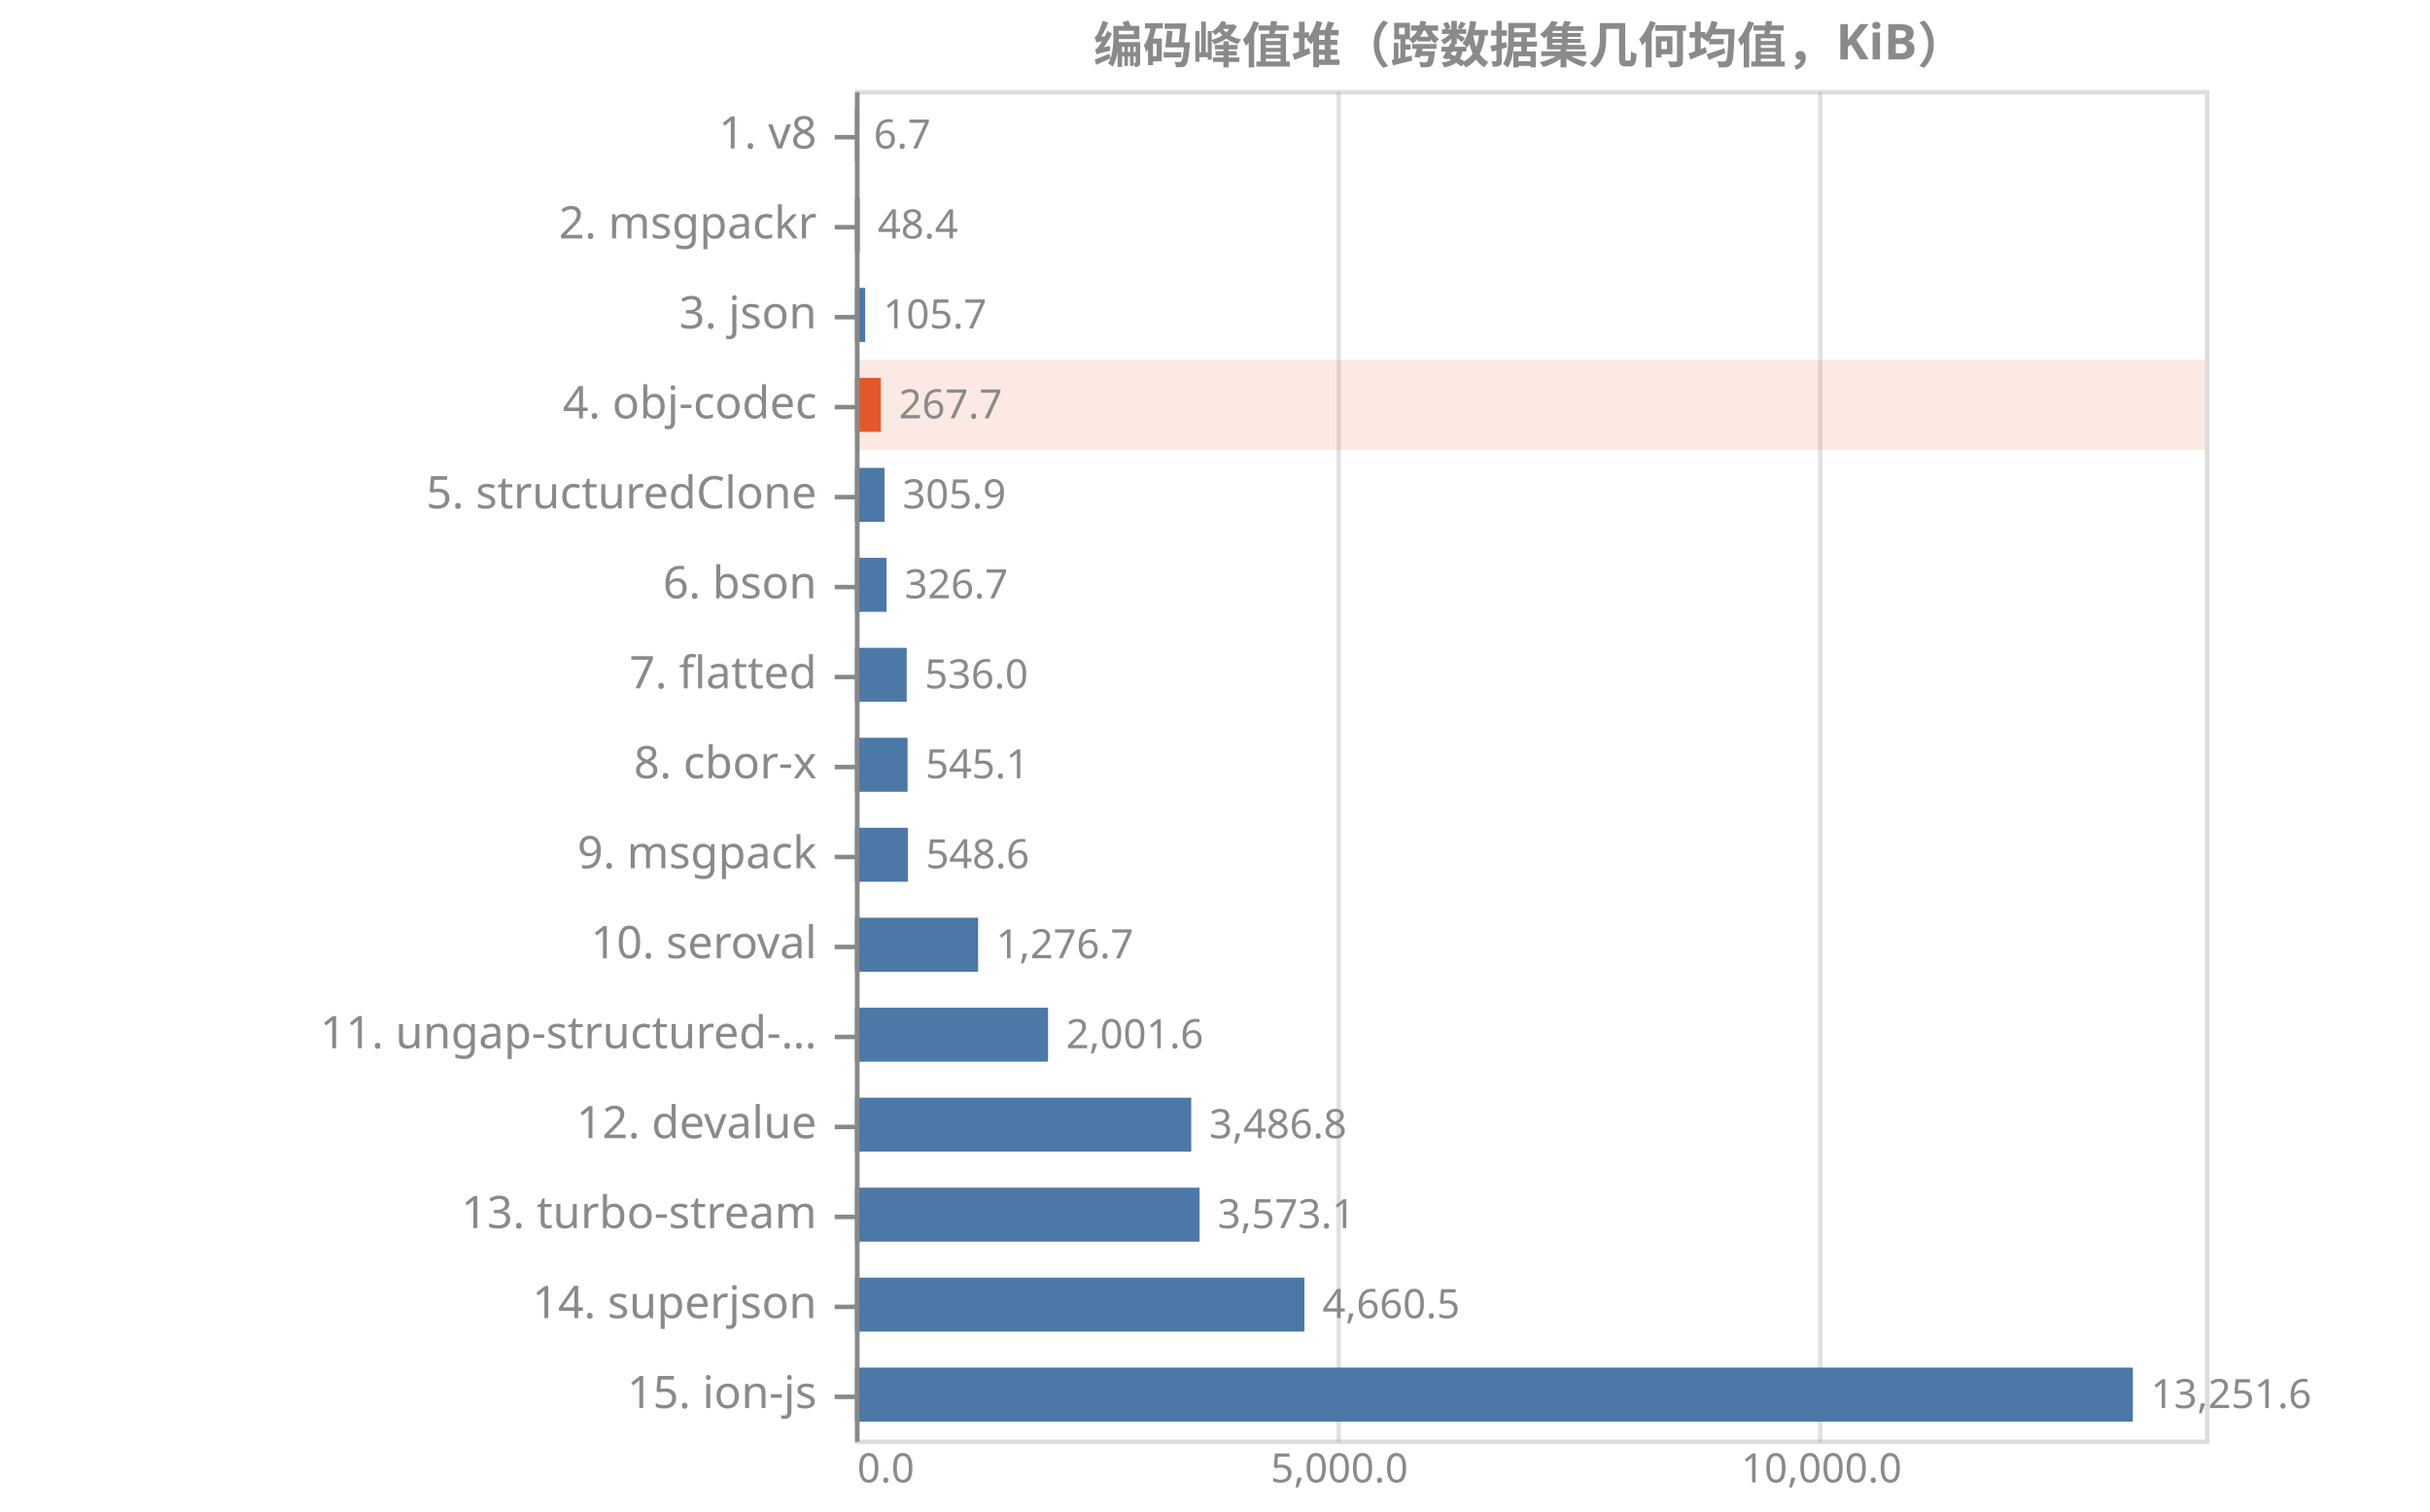
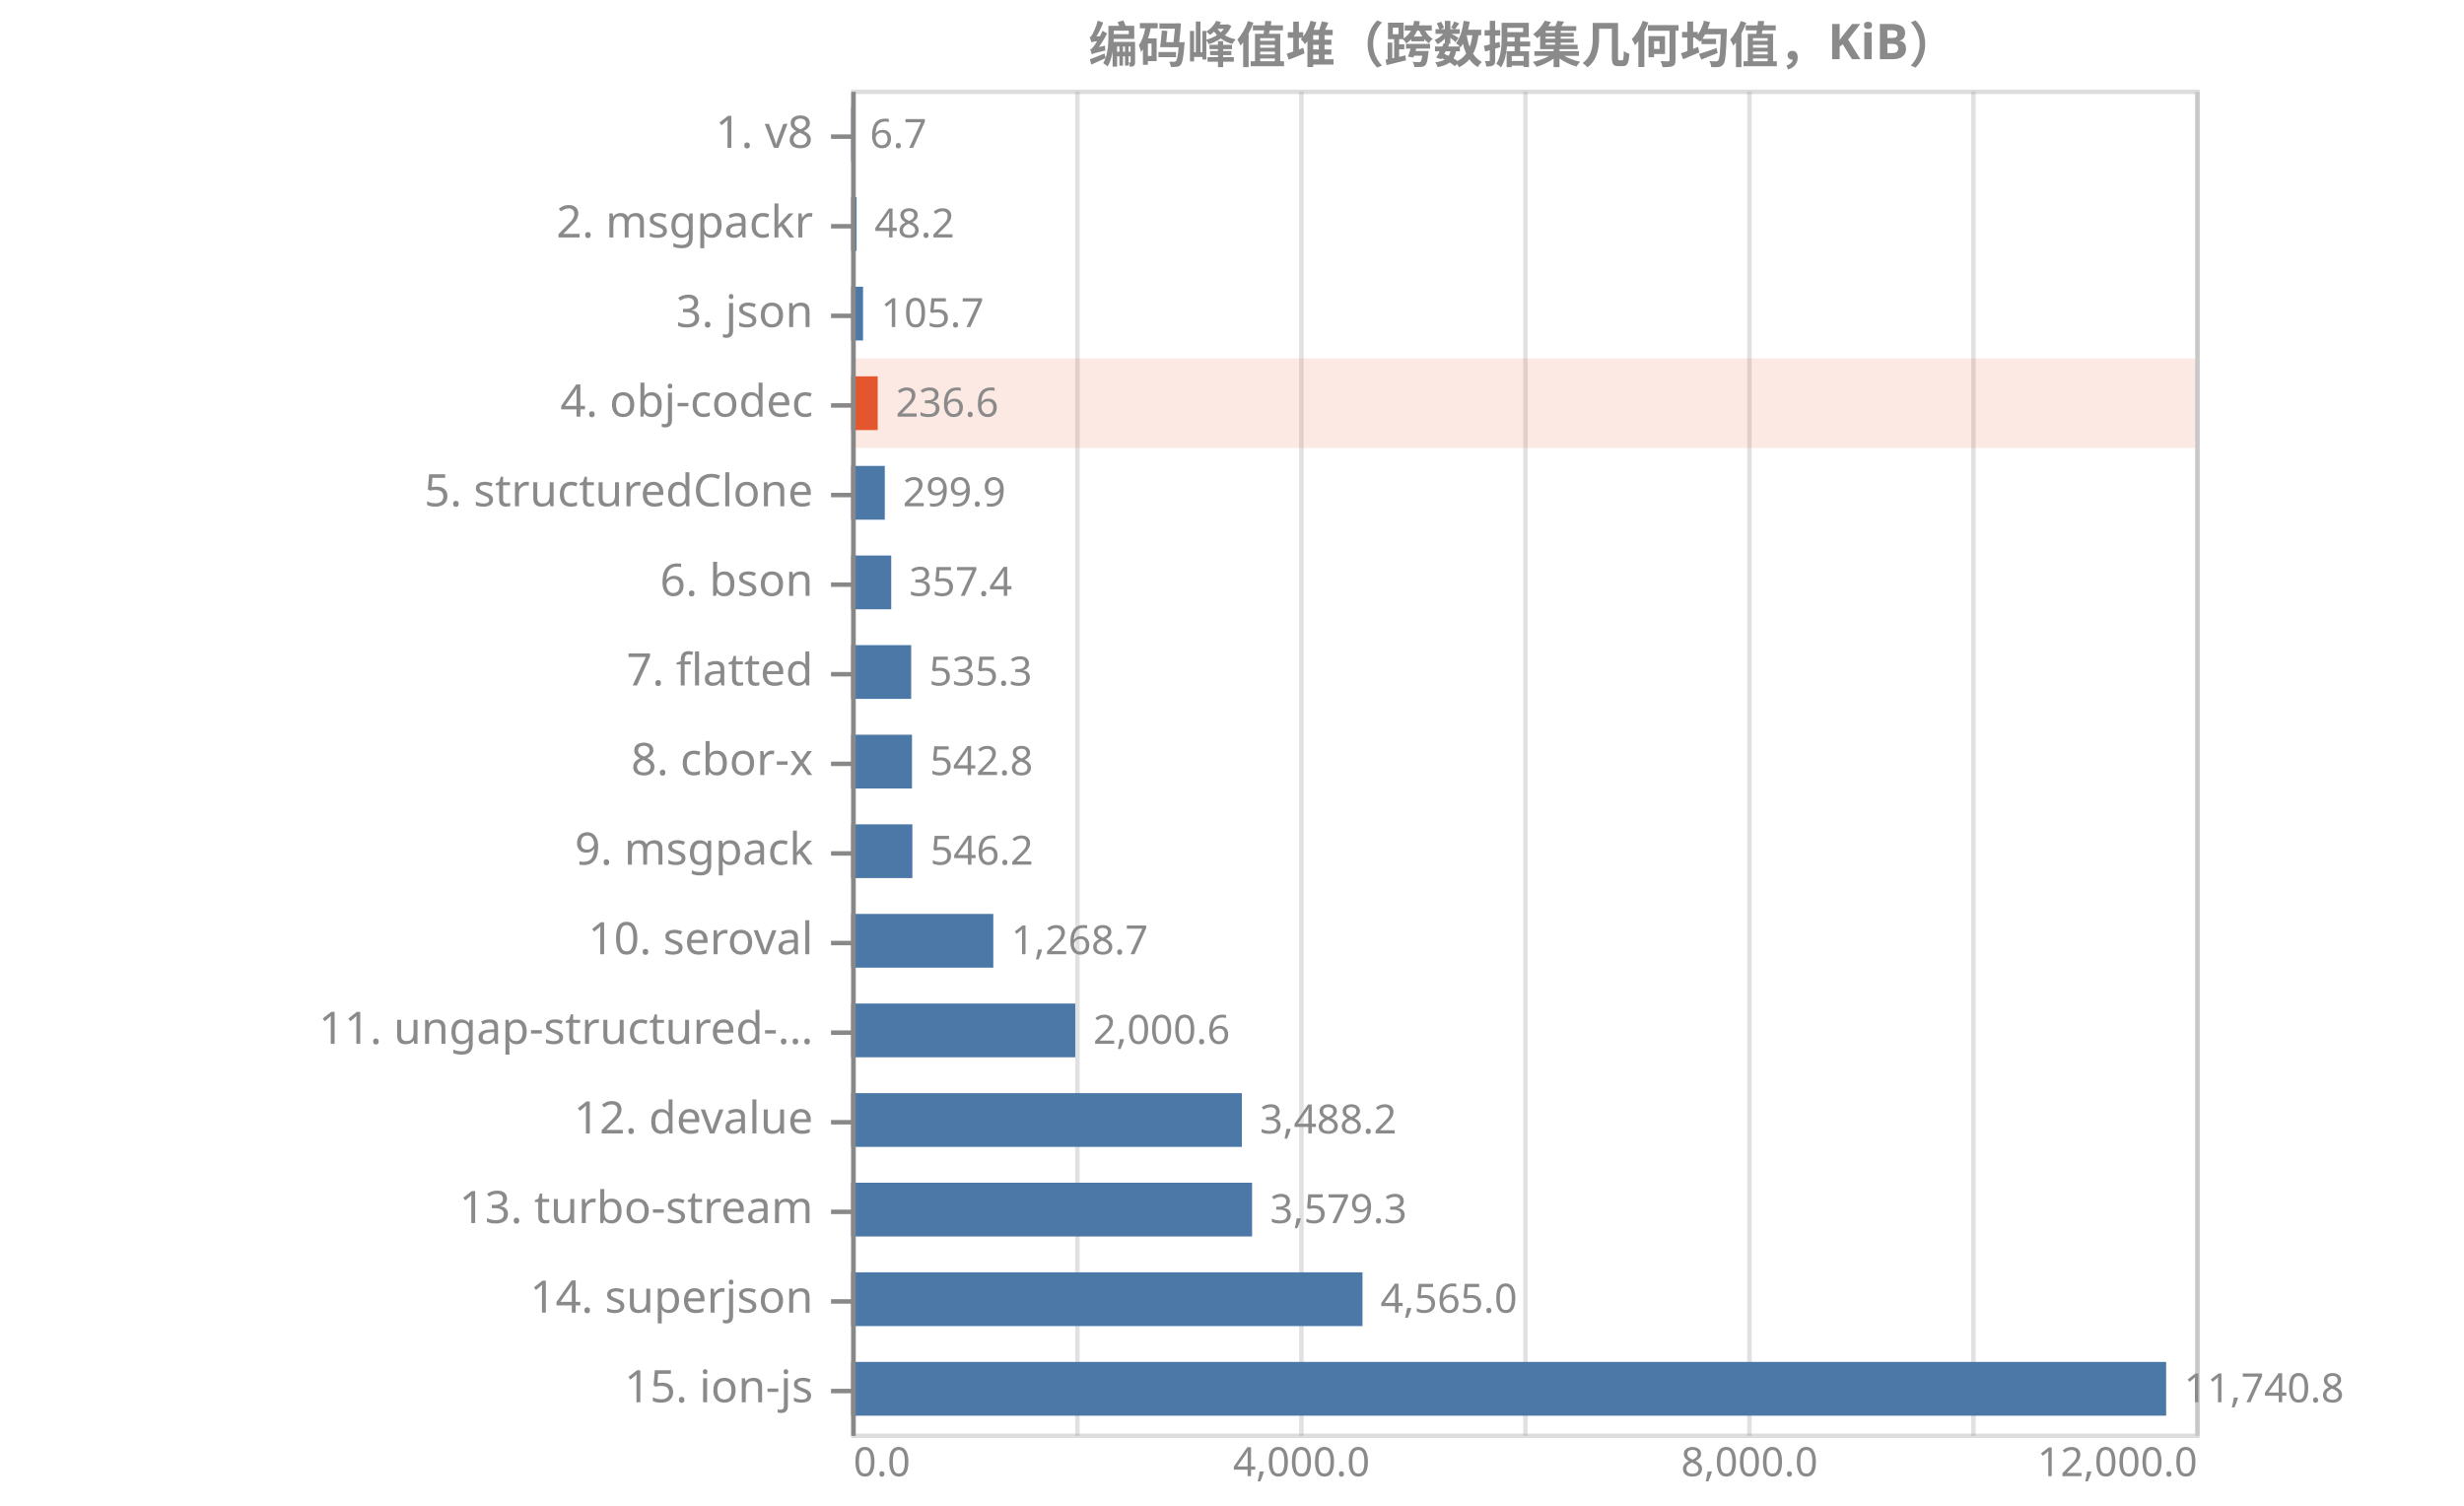
- <svg xmlns="http://www.w3.org/2000/svg" version="1.1" class="marks" width="540" height="336" viewBox="0 0 540 336">
+ <svg xmlns="http://www.w3.org/2000/svg" version="1.1" class="marks" width="550" height="336" viewBox="0 0 550 336">
  <g fill="none" stroke-miterlimit="4" transform="translate(190,20)">
    <g class="mark-group role-frame root" role="graphics-object" aria-roledescription="group mark container">
      <g transform="translate(0,0)">
        <path class="background" aria-hidden="true" d="M0.5,0.5h300v300h-300Z" stroke="#ddd" />
        <g>
          <g class="mark-group role-axis" aria-hidden="true">
            <g transform="translate(0.5,300.5)">
              <path class="background" aria-hidden="true" d="M0,0h0v0h0Z" pointer-events="none" />
              <g>
                <g class="mark-rule role-axis-grid" pointer-events="none">
                  <line transform="translate(0,0)" x2="0" y2="-300" stroke="#88888840" stroke-width="1" opacity="1" />
-                   <line transform="translate(107,0)" x2="0" y2="-300" stroke="#88888840" stroke-width="1" opacity="1" />
-                   <line transform="translate(214,0)" x2="0" y2="-300" stroke="#88888840" stroke-width="1" opacity="1" />
+                   <line transform="translate(50,0)" x2="0" y2="-300" stroke="#88888840" stroke-width="1" opacity="1" />
+                   <line transform="translate(100,0)" x2="0" y2="-300" stroke="#88888840" stroke-width="1" opacity="1" />
+                   <line transform="translate(150,0)" x2="0" y2="-300" stroke="#88888840" stroke-width="1" opacity="1" />
+                   <line transform="translate(200,0)" x2="0" y2="-300" stroke="#88888840" stroke-width="1" opacity="1" />
+                   <line transform="translate(250,0)" x2="0" y2="-300" stroke="#88888840" stroke-width="1" opacity="1" />
+                   <line transform="translate(300,0)" x2="0" y2="-300" stroke="#88888840" stroke-width="1" opacity="1" />
                </g>
              </g>
              <path class="foreground" aria-hidden="true" d="" pointer-events="none" display="none" />
            </g>
          </g>
-           <g class="mark-group role-axis" role="graphics-symbol" aria-roledescription="axis" aria-label="X-axis for a linear scale with values from 0.0 to 14,000.0">
+           <g class="mark-group role-axis" role="graphics-symbol" aria-roledescription="axis" aria-label="X-axis for a linear scale with values from 0.0 to 12,000.0">
            <g transform="translate(0.5,300.5)">
              <path class="background" aria-hidden="true" d="M0,0h0v0h0Z" pointer-events="none" />
              <g>
                <g class="mark-text role-axis-label" pointer-events="none">
                  <text text-anchor="start" transform="translate(0,9)" font-family="sans-serif" font-size="9px" fill="#8a8a8a" opacity="1">0.0</text>
-                   <text text-anchor="middle" transform="translate(107.1429,9)" font-family="sans-serif" font-size="9px" fill="#8a8a8a" opacity="1">5,000.0</text>
-                   <text text-anchor="middle" transform="translate(214.2857,9)" font-family="sans-serif" font-size="9px" fill="#8a8a8a" opacity="1">10,000.0</text>
+                   <text text-anchor="middle" transform="translate(50,9)" font-family="sans-serif" font-size="9px" fill="#8a8a8a" opacity="0">2,000.0</text>
+                   <text text-anchor="middle" transform="translate(100,9)" font-family="sans-serif" font-size="9px" fill="#8a8a8a" opacity="1">4,000.0</text>
+                   <text text-anchor="middle" transform="translate(150,9)" font-family="sans-serif" font-size="9px" fill="#8a8a8a" opacity="0">6,000.0</text>
+                   <text text-anchor="middle" transform="translate(200,9)" font-family="sans-serif" font-size="9px" fill="#8a8a8a" opacity="1">8,000.0</text>
+                   <text text-anchor="middle" transform="translate(250,9)" font-family="sans-serif" font-size="9px" fill="#8a8a8a" opacity="0">10,000.0</text>
+                   <text text-anchor="end" transform="translate(300,9)" font-family="sans-serif" font-size="9px" fill="#8a8a8a" opacity="1">12,000.0</text>
                </g>
              </g>
              <path class="foreground" aria-hidden="true" d="" pointer-events="none" display="none" />
            </g>
          </g>
          <g class="mark-rect role-mark layer_0_marks" role="graphics-object" aria-roledescription="rect mark container">
            <path aria-label="label: 1. v8" role="graphics-symbol" aria-roledescription="rect mark" d="M0,0h300v20h-300Z" fill="#e4572e" opacity="0" />
            <path aria-label="label: 2. msgpackr" role="graphics-symbol" aria-roledescription="rect mark" d="M0,20h300v20h-300Z" fill="#e4572e" opacity="0" />
            <path aria-label="label: 3. json" role="graphics-symbol" aria-roledescription="rect mark" d="M0,40h300v20h-300Z" fill="#e4572e" opacity="0" />
            <path aria-label="label: 4. obj-codec" role="graphics-symbol" aria-roledescription="rect mark" d="M0,60h300v20h-300Z" fill="#e4572e" opacity="0.13" />
            <path aria-label="label: 5. structuredClone" role="graphics-symbol" aria-roledescription="rect mark" d="M0,80h300v20h-300Z" fill="#e4572e" opacity="0" />
            <path aria-label="label: 6. bson" role="graphics-symbol" aria-roledescription="rect mark" d="M0,100h300v20h-300Z" fill="#e4572e" opacity="0" />
            <path aria-label="label: 7. flatted" role="graphics-symbol" aria-roledescription="rect mark" d="M0,120h300v20h-300Z" fill="#e4572e" opacity="0" />
            <path aria-label="label: 8. cbor-x" role="graphics-symbol" aria-roledescription="rect mark" d="M0,140h300v20h-300Z" fill="#e4572e" opacity="0" />
            <path aria-label="label: 9. msgpack" role="graphics-symbol" aria-roledescription="rect mark" d="M0,160h300v20h-300Z" fill="#e4572e" opacity="0" />
            <path aria-label="label: 10. seroval" role="graphics-symbol" aria-roledescription="rect mark" d="M0,180h300v20h-300Z" fill="#e4572e" opacity="0" />
            <path aria-label="label: 11. ungap-structured-clone" role="graphics-symbol" aria-roledescription="rect mark" d="M0,200h300v20h-300Z" fill="#e4572e" opacity="0" />
            <path aria-label="label: 12. devalue" role="graphics-symbol" aria-roledescription="rect mark" d="M0,220h300v20h-300Z" fill="#e4572e" opacity="0" />
            <path aria-label="label: 13. turbo-stream" role="graphics-symbol" aria-roledescription="rect mark" d="M0,240h300v20h-300Z" fill="#e4572e" opacity="0" />
            <path aria-label="label: 14. superjson" role="graphics-symbol" aria-roledescription="rect mark" d="M0,260h300v20h-300Z" fill="#e4572e" opacity="0" />
            <path aria-label="label: 15. ion-js" role="graphics-symbol" aria-roledescription="rect mark" d="M0,280h300v20h-300Z" fill="#e4572e" opacity="0" />
          </g>
          <g class="mark-rect role-mark layer_1_marks" role="graphics-object" aria-roledescription="rect mark container">
-             <path aria-label="value: 6.7; label: 1. v8" role="graphics-symbol" aria-roledescription="bar" d="M0,4h0.143v12h-0.143Z" fill="#4c78a8" />
-             <path aria-label="value: 48.4; label: 2. msgpackr" role="graphics-symbol" aria-roledescription="bar" d="M0,24h1.038v12h-1.038Z" fill="#4c78a8" />
-             <path aria-label="value: 105.7; label: 3. json" role="graphics-symbol" aria-roledescription="bar" d="M0,44h2.266v12h-2.266Z" fill="#4c78a8" />
-             <path aria-label="value: 267.7; label: 4. obj-codec" role="graphics-symbol" aria-roledescription="bar" d="M0,64h5.736v12h-5.736Z" fill="#e4572e" />
-             <path aria-label="value: 305.9; label: 5. structuredClone" role="graphics-symbol" aria-roledescription="bar" d="M0,84h6.555v12h-6.555Z" fill="#4c78a8" />
-             <path aria-label="value: 326.7; label: 6. bson" role="graphics-symbol" aria-roledescription="bar" d="M0,104h7.001v12h-7.001Z" fill="#4c78a8" />
-             <path aria-label="value: 536.0; label: 7. flatted" role="graphics-symbol" aria-roledescription="bar" d="M0,124h11.486v12h-11.486Z" fill="#4c78a8" />
-             <path aria-label="value: 545.1; label: 8. cbor-x" role="graphics-symbol" aria-roledescription="bar" d="M0,144h11.68v12h-11.68Z" fill="#4c78a8" />
-             <path aria-label="value: 548.6; label: 9. msgpack" role="graphics-symbol" aria-roledescription="bar" d="M0,164h11.755v12h-11.755Z" fill="#4c78a8" />
-             <path aria-label="value: 1,276.7; label: 10. seroval" role="graphics-symbol" aria-roledescription="bar" d="M0,184h27.357v12h-27.357Z" fill="#4c78a8" />
-             <path aria-label="value: 2,001.6; label: 11. ungap-structured-clone" role="graphics-symbol" aria-roledescription="bar" d="M0,204h42.892v12h-42.892Z" fill="#4c78a8" />
-             <path aria-label="value: 3,486.8; label: 12. devalue" role="graphics-symbol" aria-roledescription="bar" d="M0,224h74.718v12h-74.718Z" fill="#4c78a8" />
-             <path aria-label="value: 3,573.1; label: 13. turbo-stream" role="graphics-symbol" aria-roledescription="bar" d="M0,244h76.566v12h-76.566Z" fill="#4c78a8" />
-             <path aria-label="value: 4,660.5; label: 14. superjson" role="graphics-symbol" aria-roledescription="bar" d="M0,264h99.867v12h-99.867Z" fill="#4c78a8" />
-             <path aria-label="value: 13,251.6; label: 15. ion-js" role="graphics-symbol" aria-roledescription="bar" d="M0,284h283.963v12h-283.963Z" fill="#4c78a8" />
+             <path aria-label="value: 6.7; label: 1. v8" role="graphics-symbol" aria-roledescription="bar" d="M0,4h0.167v12h-0.167Z" fill="#4c78a8" />
+             <path aria-label="value: 48.2; label: 2. msgpackr" role="graphics-symbol" aria-roledescription="bar" d="M0,24h1.204v12h-1.204Z" fill="#4c78a8" />
+             <path aria-label="value: 105.7; label: 3. json" role="graphics-symbol" aria-roledescription="bar" d="M0,44h2.644v12h-2.644Z" fill="#4c78a8" />
+             <path aria-label="value: 236.6; label: 4. obj-codec" role="graphics-symbol" aria-roledescription="bar" d="M0,64h5.915v12h-5.915Z" fill="#e4572e" />
+             <path aria-label="value: 299.9; label: 5. structuredClone" role="graphics-symbol" aria-roledescription="bar" d="M0,84h7.498v12h-7.498Z" fill="#4c78a8" />
+             <path aria-label="value: 357.4; label: 6. bson" role="graphics-symbol" aria-roledescription="bar" d="M0,104h8.935v12h-8.935Z" fill="#4c78a8" />
+             <path aria-label="value: 535.3; label: 7. flatted" role="graphics-symbol" aria-roledescription="bar" d="M0,124h13.383v12h-13.383Z" fill="#4c78a8" />
+             <path aria-label="value: 542.8; label: 8. cbor-x" role="graphics-symbol" aria-roledescription="bar" d="M0,144h13.571v12h-13.571Z" fill="#4c78a8" />
+             <path aria-label="value: 546.2; label: 9. msgpack" role="graphics-symbol" aria-roledescription="bar" d="M0,164h13.654v12h-13.654Z" fill="#4c78a8" />
+             <path aria-label="value: 1,268.7; label: 10. seroval" role="graphics-symbol" aria-roledescription="bar" d="M0,184h31.718v12h-31.718Z" fill="#4c78a8" />
+             <path aria-label="value: 2,000.6; label: 11. ungap-structured-clone" role="graphics-symbol" aria-roledescription="bar" d="M0,204h50.015v12h-50.015Z" fill="#4c78a8" />
+             <path aria-label="value: 3,488.2; label: 12. devalue" role="graphics-symbol" aria-roledescription="bar" d="M0,224h87.206v12h-87.206Z" fill="#4c78a8" />
+             <path aria-label="value: 3,579.3; label: 13. turbo-stream" role="graphics-symbol" aria-roledescription="bar" d="M0,244h89.483v12h-89.483Z" fill="#4c78a8" />
+             <path aria-label="value: 4,565.0; label: 14. superjson" role="graphics-symbol" aria-roledescription="bar" d="M0,264h114.126v12h-114.126Z" fill="#4c78a8" />
+             <path aria-label="value: 11,740.8; label: 15. ion-js" role="graphics-symbol" aria-roledescription="bar" d="M0,284h293.519v12h-293.519Z" fill="#4c78a8" />
          </g>
          <g class="mark-text role-mark layer_2_marks" role="graphics-object" aria-roledescription="text mark container">
-             <text aria-label="value: 6.66644087668; label: 1. v8" role="graphics-symbol" aria-roledescription="text mark" text-anchor="start" transform="translate(4.142852,13)" font-family="sans-serif" font-size="9px" fill="#8a8a8a">6.7</text>
-             <text aria-label="value: 48.4327773104; label: 2. msgpackr" role="graphics-symbol" aria-roledescription="text mark" text-anchor="start" transform="translate(5.037845,33)" font-family="sans-serif" font-size="9px" fill="#8a8a8a">48.4</text>
-             <text aria-label="value: 105.748542958; label: 3. json" role="graphics-symbol" aria-roledescription="text mark" text-anchor="start" transform="translate(6.26604,53)" font-family="sans-serif" font-size="9px" fill="#8a8a8a">105.7</text>
-             <text aria-label="value: 267.683780533; label: 4. obj-codec" role="graphics-symbol" aria-roledescription="text mark" text-anchor="start" transform="translate(9.736081,73)" font-family="sans-serif" font-size="9px" fill="#8a8a8a">267.7</text>
-             <text aria-label="value: 305.916852484; label: 5. structuredClone" role="graphics-symbol" aria-roledescription="text mark" text-anchor="start" transform="translate(10.55536,93)" font-family="sans-serif" font-size="9px" fill="#8a8a8a">305.9</text>
-             <text aria-label="value: 326.706720727; label: 6. bson" role="graphics-symbol" aria-roledescription="text mark" text-anchor="start" transform="translate(11.00086,113)" font-family="sans-serif" font-size="9px" fill="#8a8a8a">326.7</text>
-             <text aria-label="value: 536.035155692; label: 7. flatted" role="graphics-symbol" aria-roledescription="text mark" text-anchor="start" transform="translate(15.48647,133)" font-family="sans-serif" font-size="9px" fill="#8a8a8a">536.0</text>
-             <text aria-label="value: 545.067903215; label: 8. cbor-x" role="graphics-symbol" aria-roledescription="text mark" text-anchor="start" transform="translate(15.68003,153)" font-family="sans-serif" font-size="9px" fill="#8a8a8a">545.1</text>
-             <text aria-label="value: 548.572839703; label: 9. msgpack" role="graphics-symbol" aria-roledescription="text mark" text-anchor="start" transform="translate(15.75513,173)" font-family="sans-serif" font-size="9px" fill="#8a8a8a">548.6</text>
-             <text aria-label="value: 1276.66400186; label: 10. seroval" role="graphics-symbol" aria-roledescription="text mark" text-anchor="start" transform="translate(31.35709,193)" font-family="sans-serif" font-size="9px" fill="#8a8a8a">1,276.7</text>
-             <text aria-label="value: 2001.63123258; label: 11. ungap-structured-clone" role="graphics-symbol" aria-roledescription="text mark" text-anchor="start" transform="translate(46.8921,213)" font-family="sans-serif" font-size="9px" fill="#8a8a8a">2,001.6</text>
-             <text aria-label="value: 3486.82049822; label: 12. devalue" role="graphics-symbol" aria-roledescription="text mark" text-anchor="start" transform="translate(78.71758,233)" font-family="sans-serif" font-size="9px" fill="#8a8a8a">3,486.8</text>
-             <text aria-label="value: 3573.07876465; label: 13. turbo-stream" role="graphics-symbol" aria-roledescription="text mark" text-anchor="start" transform="translate(80.56597,253)" font-family="sans-serif" font-size="9px" fill="#8a8a8a">3,573.1</text>
-             <text aria-label="value: 4660.48040023; label: 14. superjson" role="graphics-symbol" aria-roledescription="text mark" text-anchor="start" transform="translate(103.8674,273)" font-family="sans-serif" font-size="9px" fill="#8a8a8a">4,660.5</text>
-             <text aria-label="value: 13251.6105115; label: 15. ion-js" role="graphics-symbol" aria-roledescription="text mark" text-anchor="start" transform="translate(287.9631,293)" font-family="sans-serif" font-size="9px" fill="#8a8a8a">13,251.6</text>
+             <text aria-label="value: 6.66644087668; label: 1. v8" role="graphics-symbol" aria-roledescription="text mark" text-anchor="start" transform="translate(4.166661,13)" font-family="sans-serif" font-size="9px" fill="#8a8a8a">6.7</text>
+             <text aria-label="value: 48.1568398317; label: 2. msgpackr" role="graphics-symbol" aria-roledescription="text mark" text-anchor="start" transform="translate(5.203921,33)" font-family="sans-serif" font-size="9px" fill="#8a8a8a">48.2</text>
+             <text aria-label="value: 105.748542958; label: 3. json" role="graphics-symbol" aria-roledescription="text mark" text-anchor="start" transform="translate(6.643714,53)" font-family="sans-serif" font-size="9px" fill="#8a8a8a">105.7</text>
+             <text aria-label="value: 236.617148625; label: 4. obj-codec" role="graphics-symbol" aria-roledescription="text mark" text-anchor="start" transform="translate(9.915429,73)" font-family="sans-serif" font-size="9px" fill="#8a8a8a">236.6</text>
+             <text aria-label="value: 299.921277397; label: 5. structuredClone" role="graphics-symbol" aria-roledescription="text mark" text-anchor="start" transform="translate(11.49803,93)" font-family="sans-serif" font-size="9px" fill="#8a8a8a">299.9</text>
+             <text aria-label="value: 357.419084542; label: 6. bson" role="graphics-symbol" aria-roledescription="text mark" text-anchor="start" transform="translate(12.93548,113)" font-family="sans-serif" font-size="9px" fill="#8a8a8a">357.4</text>
+             <text aria-label="value: 535.314969081; label: 7. flatted" role="graphics-symbol" aria-roledescription="text mark" text-anchor="start" transform="translate(17.38287,133)" font-family="sans-serif" font-size="9px" fill="#8a8a8a">535.3</text>
+             <text aria-label="value: 542.835329958; label: 8. cbor-x" role="graphics-symbol" aria-roledescription="text mark" text-anchor="start" transform="translate(17.57088,153)" font-family="sans-serif" font-size="9px" fill="#8a8a8a">542.8</text>
+             <text aria-label="value: 546.156142717; label: 9. msgpack" role="graphics-symbol" aria-roledescription="text mark" text-anchor="start" transform="translate(17.6539,173)" font-family="sans-serif" font-size="9px" fill="#8a8a8a">546.2</text>
+             <text aria-label="value: 1268.73718766; label: 10. seroval" role="graphics-symbol" aria-roledescription="text mark" text-anchor="start" transform="translate(35.71843,193)" font-family="sans-serif" font-size="9px" fill="#8a8a8a">1,268.7</text>
+             <text aria-label="value: 2000.60199855; label: 11. ungap-structured-clone" role="graphics-symbol" aria-roledescription="text mark" text-anchor="start" transform="translate(54.01505,213)" font-family="sans-serif" font-size="9px" fill="#8a8a8a">2,000.6</text>
+             <text aria-label="value: 3488.23687909; label: 12. devalue" role="graphics-symbol" aria-roledescription="text mark" text-anchor="start" transform="translate(91.20592,233)" font-family="sans-serif" font-size="9px" fill="#8a8a8a">3,488.2</text>
+             <text aria-label="value: 3579.33306178; label: 13. turbo-stream" role="graphics-symbol" aria-roledescription="text mark" text-anchor="start" transform="translate(93.48333,253)" font-family="sans-serif" font-size="9px" fill="#8a8a8a">3,579.3</text>
+             <text aria-label="value: 4565.02989382; label: 14. superjson" role="graphics-symbol" aria-roledescription="text mark" text-anchor="start" transform="translate(118.1257,273)" font-family="sans-serif" font-size="9px" fill="#8a8a8a">4,565.0</text>
+             <text aria-label="value: 11740.7530949; label: 15. ion-js" role="graphics-symbol" aria-roledescription="text mark" text-anchor="start" transform="translate(297.5188,293)" font-family="sans-serif" font-size="9px" fill="#8a8a8a">11,740.8</text>
          </g>
          <g class="mark-group role-title">
            <g transform="translate(150,-15)">
              <path class="background" aria-hidden="true" d="M0,0h0v0h0Z" pointer-events="none" />
              <g>
                <g class="mark-text role-title-text" role="graphics-symbol" aria-roledescription="title" aria-label="Title text '编码峰值堆（跨数据集几何均值，KiB）'" pointer-events="none">
                  <text text-anchor="middle" transform="translate(0,9)" font-family="sans-serif" font-size="11px" font-weight="bold" fill="#8a8a8a" opacity="1">编码峰值堆（跨数据集几何均值，KiB）</text>
                </g>
              </g>
              <path class="foreground" aria-hidden="true" d="" pointer-events="none" display="none" />
            </g>
          </g>
          <g class="mark-group role-axis" role="graphics-symbol" aria-roledescription="axis" aria-label="Y-axis for a discrete scale with 15 values: 1. v8, 2. msgpackr, 3. json, 4. obj-codec, 5. structuredClone, ending with 15. ion-js">
            <g transform="translate(0.5,0.5)">
              <path class="background" aria-hidden="true" d="M0,0h0v0h0Z" pointer-events="none" />
              <g>
                <g class="mark-rule role-axis-tick" pointer-events="none">
                  <line transform="translate(0,10)" x2="-5" y2="0" stroke="#888" stroke-width="1" opacity="1" />
                  <line transform="translate(0,30)" x2="-5" y2="0" stroke="#888" stroke-width="1" opacity="1" />
                  <line transform="translate(0,50)" x2="-5" y2="0" stroke="#888" stroke-width="1" opacity="1" />
                  <line transform="translate(0,70)" x2="-5" y2="0" stroke="#888" stroke-width="1" opacity="1" />
                  <line transform="translate(0,90)" x2="-5" y2="0" stroke="#888" stroke-width="1" opacity="1" />
                  <line transform="translate(0,110)" x2="-5" y2="0" stroke="#888" stroke-width="1" opacity="1" />
                  <line transform="translate(0,130)" x2="-5" y2="0" stroke="#888" stroke-width="1" opacity="1" />
                  <line transform="translate(0,150)" x2="-5" y2="0" stroke="#888" stroke-width="1" opacity="1" />
                  <line transform="translate(0,170)" x2="-5" y2="0" stroke="#888" stroke-width="1" opacity="1" />
                  <line transform="translate(0,190)" x2="-5" y2="0" stroke="#888" stroke-width="1" opacity="1" />
                  <line transform="translate(0,210)" x2="-5" y2="0" stroke="#888" stroke-width="1" opacity="1" />
                  <line transform="translate(0,230)" x2="-5" y2="0" stroke="#888" stroke-width="1" opacity="1" />
                  <line transform="translate(0,250)" x2="-5" y2="0" stroke="#888" stroke-width="1" opacity="1" />
                  <line transform="translate(0,270)" x2="-5" y2="0" stroke="#888" stroke-width="1" opacity="1" />
                  <line transform="translate(0,290)" x2="-5" y2="0" stroke="#888" stroke-width="1" opacity="1" />
                </g>
                <g class="mark-text role-axis-label" pointer-events="none">
                  <text text-anchor="end" transform="translate(-9,12.5)" font-family="sans-serif" font-size="10px" fill="#8a8a8a" opacity="1">1. v8</text>
                  <text text-anchor="end" transform="translate(-9,32.5)" font-family="sans-serif" font-size="10px" fill="#8a8a8a" opacity="1">2. msgpackr</text>
                  <text text-anchor="end" transform="translate(-9,52.5)" font-family="sans-serif" font-size="10px" fill="#8a8a8a" opacity="1">3. json</text>
                  <text text-anchor="end" transform="translate(-9,72.5)" font-family="sans-serif" font-size="10px" fill="#8a8a8a" opacity="1">4. obj-codec</text>
                  <text text-anchor="end" transform="translate(-9,92.5)" font-family="sans-serif" font-size="10px" fill="#8a8a8a" opacity="1">5. structuredClone</text>
                  <text text-anchor="end" transform="translate(-9,112.5)" font-family="sans-serif" font-size="10px" fill="#8a8a8a" opacity="1">6. bson</text>
                  <text text-anchor="end" transform="translate(-9,132.5)" font-family="sans-serif" font-size="10px" fill="#8a8a8a" opacity="1">7. flatted</text>
                  <text text-anchor="end" transform="translate(-9,152.5)" font-family="sans-serif" font-size="10px" fill="#8a8a8a" opacity="1">8. cbor-x</text>
                  <text text-anchor="end" transform="translate(-9,172.5)" font-family="sans-serif" font-size="10px" fill="#8a8a8a" opacity="1">9. msgpack</text>
                  <text text-anchor="end" transform="translate(-9,192.5)" font-family="sans-serif" font-size="10px" fill="#8a8a8a" opacity="1">10. seroval</text>
                  <text text-anchor="end" transform="translate(-9,212.5)" font-family="sans-serif" font-size="10px" fill="#8a8a8a" opacity="1">11. ungap-structured-…</text>
                  <text text-anchor="end" transform="translate(-9,232.5)" font-family="sans-serif" font-size="10px" fill="#8a8a8a" opacity="1">12. devalue</text>
                  <text text-anchor="end" transform="translate(-9,252.5)" font-family="sans-serif" font-size="10px" fill="#8a8a8a" opacity="1">13. turbo-stream</text>
                  <text text-anchor="end" transform="translate(-9,272.5)" font-family="sans-serif" font-size="10px" fill="#8a8a8a" opacity="1">14. superjson</text>
                  <text text-anchor="end" transform="translate(-9,292.5)" font-family="sans-serif" font-size="10px" fill="#8a8a8a" opacity="1">15. ion-js</text>
                </g>
                <g class="mark-rule role-axis-domain" pointer-events="none">
                  <line transform="translate(0,0)" x2="0" y2="300" stroke="#888" stroke-width="1" opacity="1" />
                </g>
              </g>
              <path class="foreground" aria-hidden="true" d="" pointer-events="none" display="none" />
            </g>
          </g>
        </g>
        <path class="foreground" aria-hidden="true" d="" display="none" />
      </g>
    </g>
  </g>
</svg>
